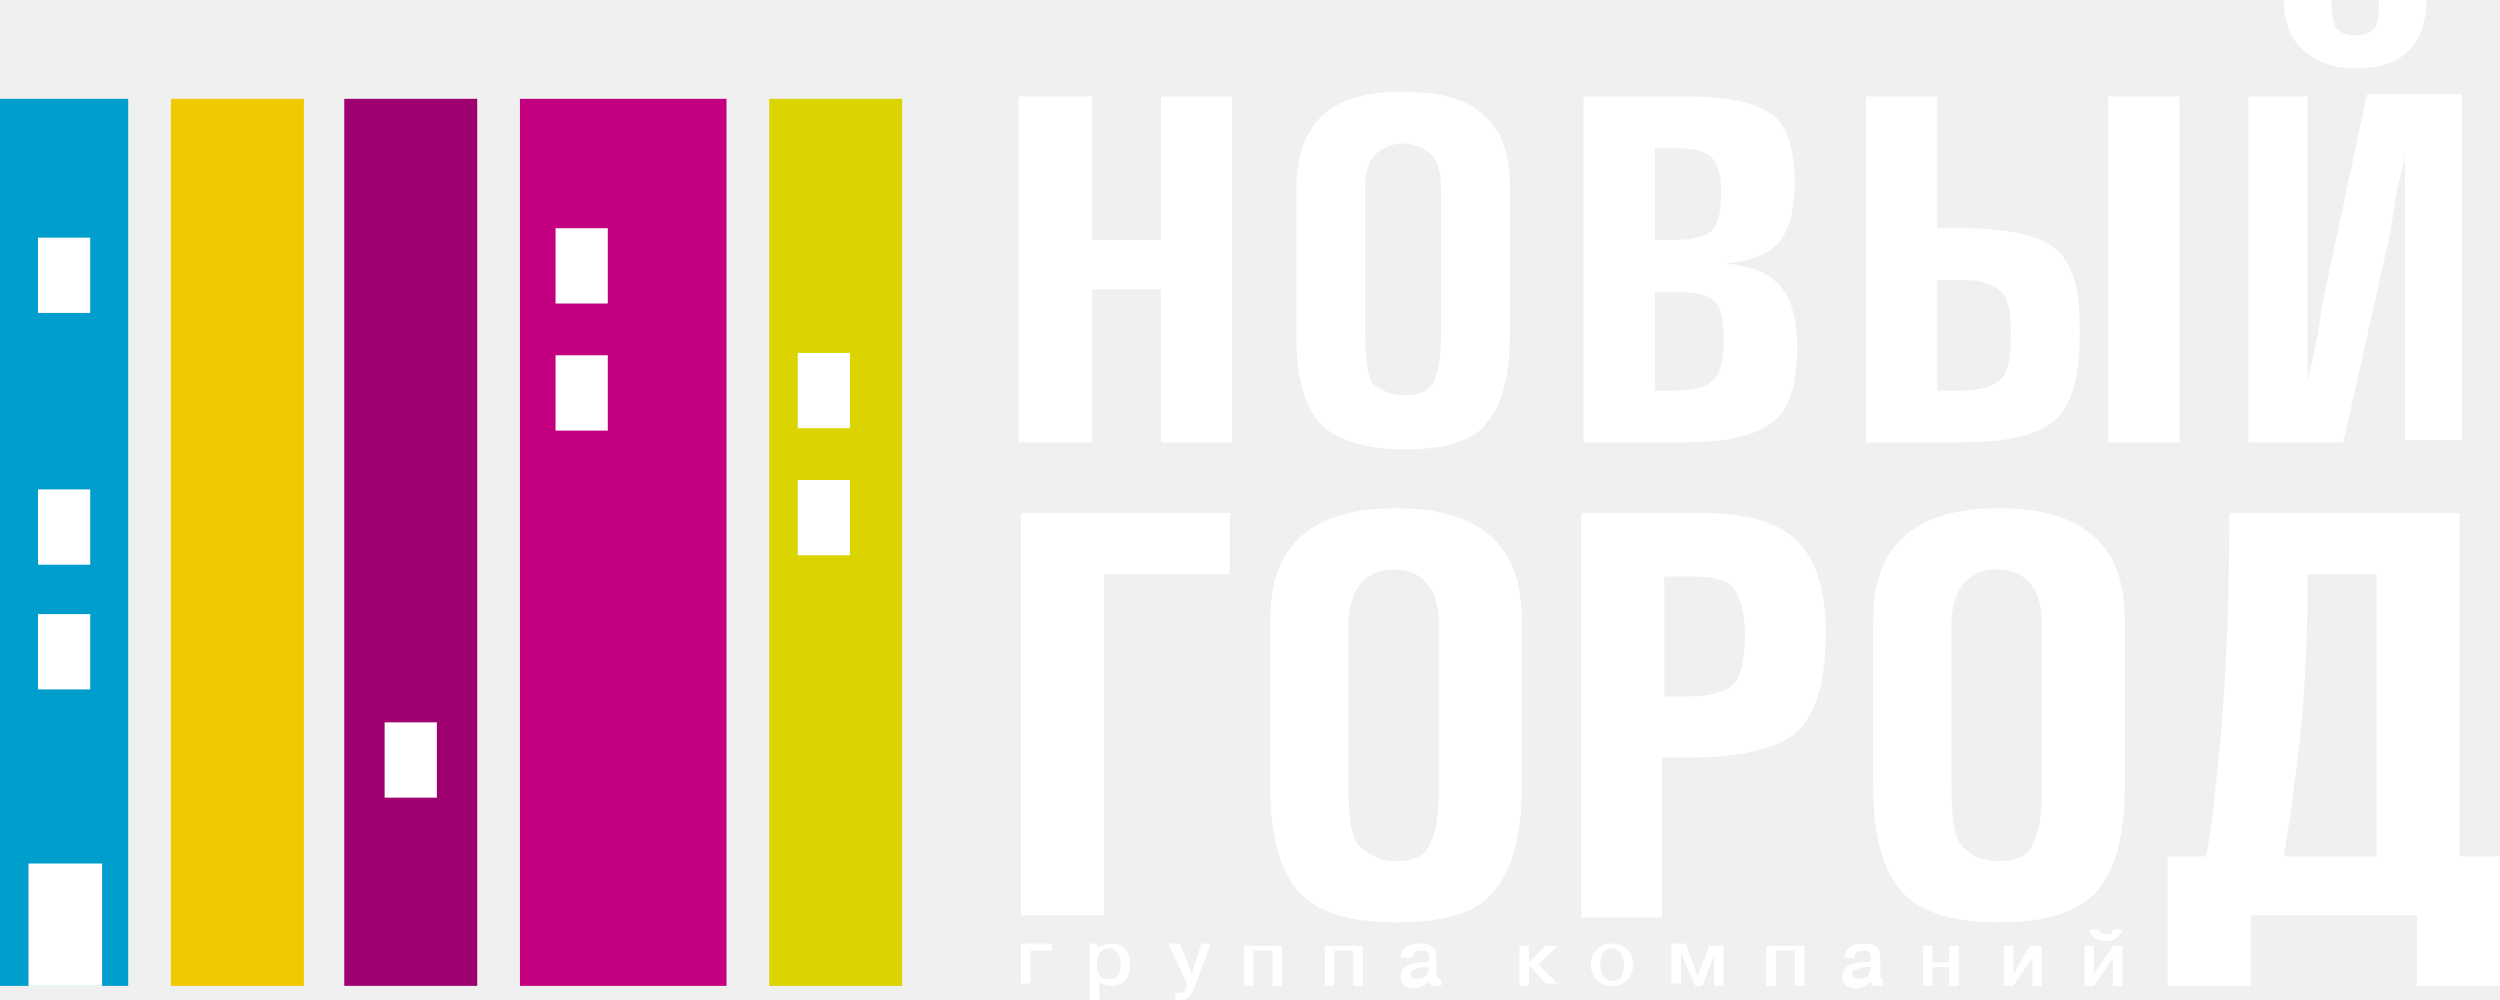
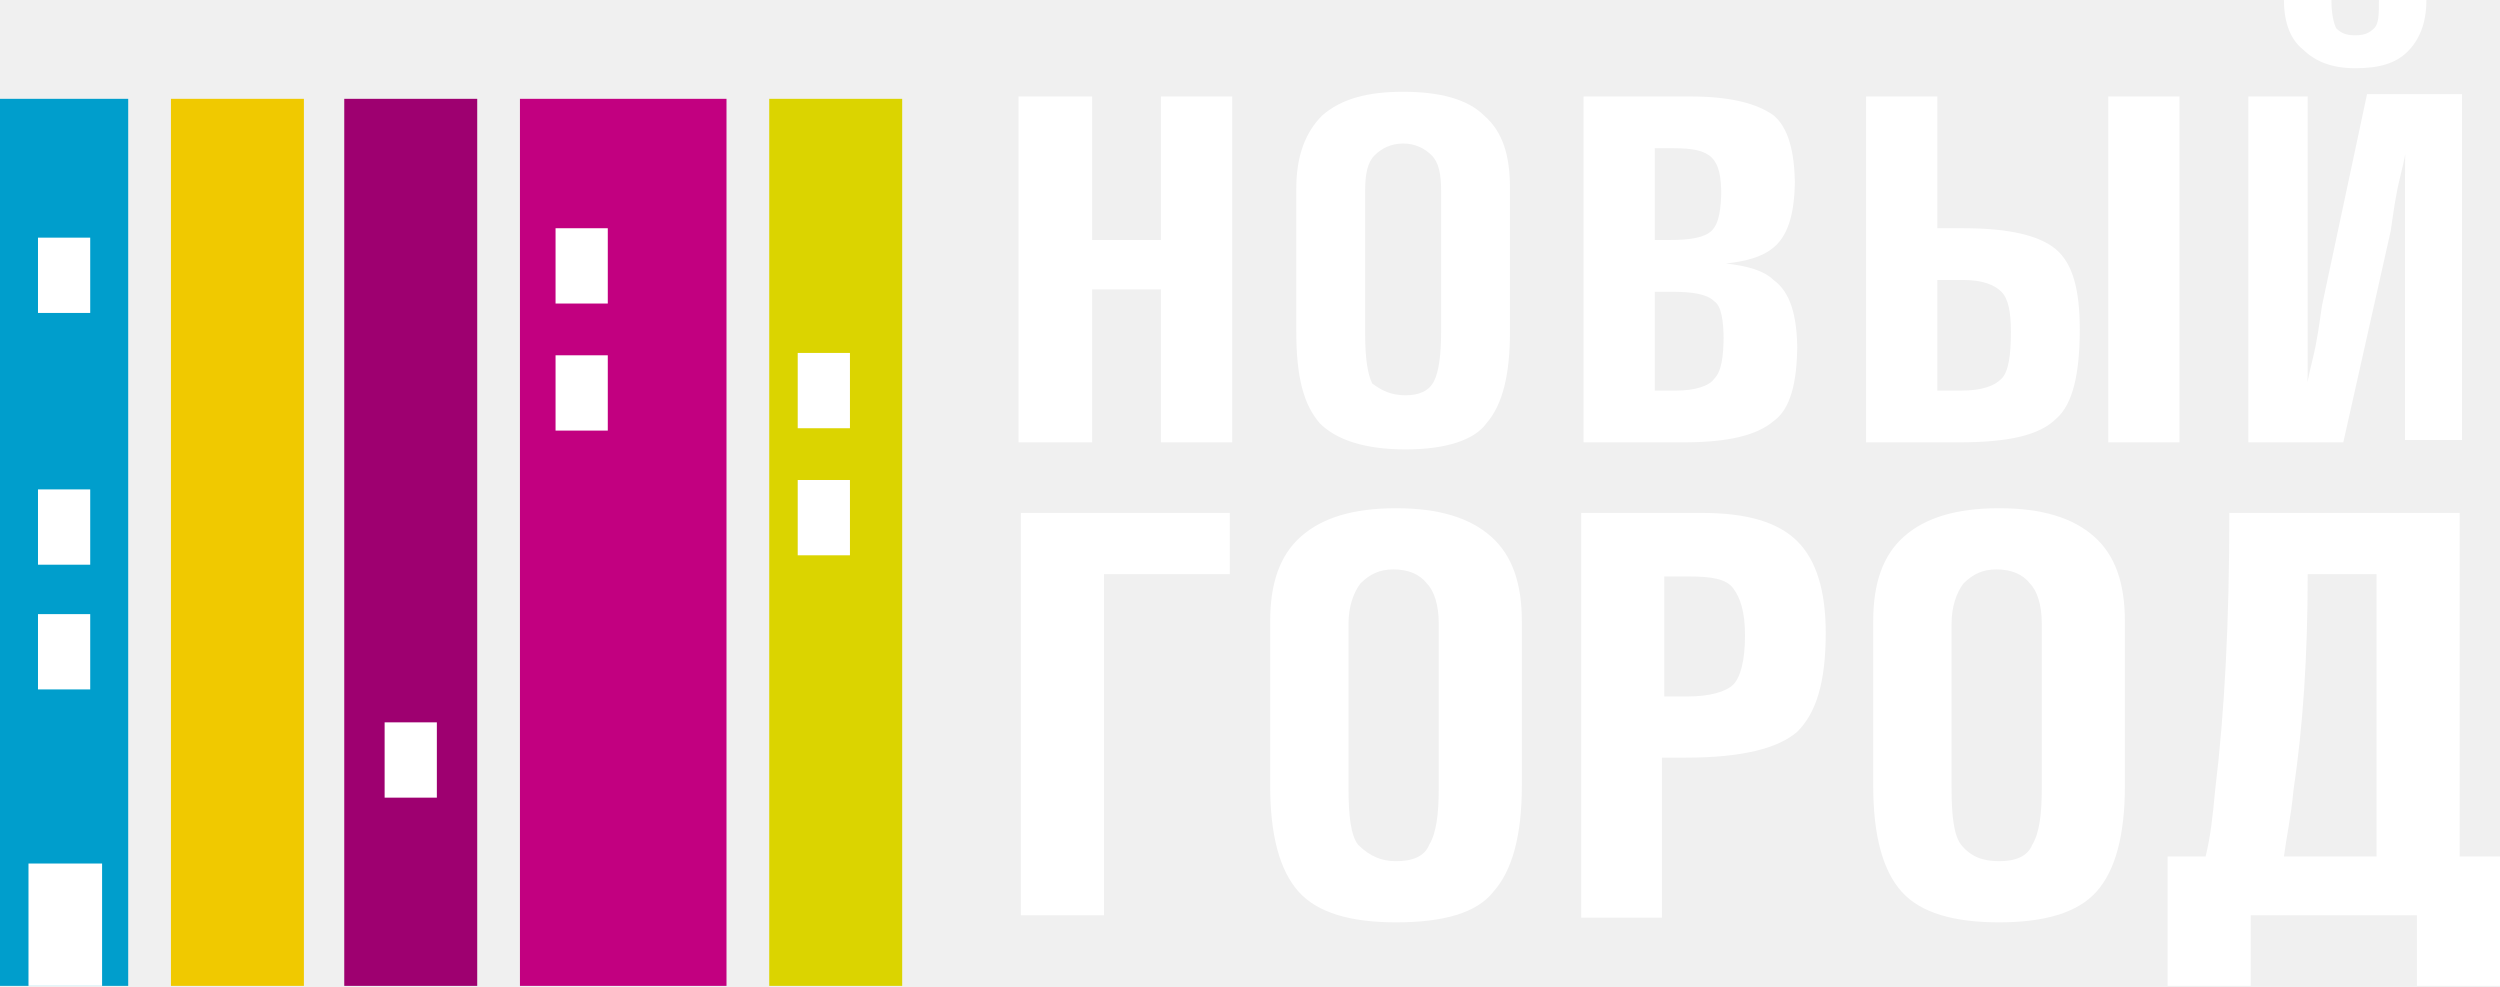
- <svg xmlns="http://www.w3.org/2000/svg" xmlns:xlink="http://www.w3.org/1999/xlink" width="185" height="74" viewBox="0 0 185 74" version="1.1">
+ <svg xmlns="http://www.w3.org/2000/svg" xmlns:xlink="http://www.w3.org/1999/xlink" width="185" height="73" viewBox="0 0 185 73" version="1.1">
  <g id="Canvas" transform="translate(-79 -66)">
    <g id="logo">
      <g id="Vector">
        <use xlink:href="#path0_fill" transform="translate(154.546 103.609)" fill="#FFFFFF" />
      </g>
      <g id="Vector">
-         <use xlink:href="#path1_fill" transform="translate(154.546 134.776)" fill="#FFFFFF" />
-       </g>
-       <g id="Vector">
-         <use xlink:href="#path2_fill" transform="translate(154.37 66)" fill="#FFFFFF" />
+         <use xlink:href="#path1_fill" transform="translate(154.37 66)" fill="#FFFFFF" />
      </g>
      <g id="image">
        <g id="Vector">
-           <use xlink:href="#path3_fill" transform="translate(79 73.313)" fill="#009ECC" />
+           <use xlink:href="#path2_fill" transform="translate(79 73.313)" fill="#009ECC" />
        </g>
        <g id="Vector">
-           <use xlink:href="#path4_fill" transform="translate(91.6496 73.313)" fill="#F0C900" />
+           <use xlink:href="#path3_fill" transform="translate(91.6496 73.313)" fill="#F0C900" />
        </g>
        <g id="Vector">
-           <use xlink:href="#path4_fill" transform="translate(104.475 73.313)" fill="#9E0070" />
+           <use xlink:href="#path3_fill" transform="translate(104.475 73.313)" fill="#9E0070" />
        </g>
        <g id="Vector">
-           <use xlink:href="#path5_fill" transform="translate(117.476 73.313)" fill="#C20080" />
+           <use xlink:href="#path4_fill" transform="translate(117.476 73.313)" fill="#C20080" />
        </g>
        <g id="Vector">
-           <use xlink:href="#path6_fill" transform="translate(135.923 73.313)" fill="#DBD400" />
+           <use xlink:href="#path5_fill" transform="translate(135.923 73.313)" fill="#DBD400" />
        </g>
        <g id="Vector">
-           <use xlink:href="#path7_fill" transform="translate(81.811 83.5859)" fill="#FFFFFF" />
+           <use xlink:href="#path6_fill" transform="translate(81.811 83.5859)" fill="#FFFFFF" />
        </g>
        <g id="Vector">
-           <use xlink:href="#path8_fill" transform="translate(81.811 102.216)" fill="#FFFFFF" />
+           <use xlink:href="#path7_fill" transform="translate(81.811 102.216)" fill="#FFFFFF" />
        </g>
        <g id="Vector">
-           <use xlink:href="#path9_fill" transform="translate(81.811 111.445)" fill="#FFFFFF" />
+           <use xlink:href="#path8_fill" transform="translate(81.811 111.445)" fill="#FFFFFF" />
        </g>
        <g id="Vector">
-           <use xlink:href="#path10_fill" transform="translate(120.111 82.8894)" fill="#FFFFFF" />
+           <use xlink:href="#path9_fill" transform="translate(120.111 82.8894)" fill="#FFFFFF" />
        </g>
        <g id="Vector">
-           <use xlink:href="#path11_fill" transform="translate(138.031 92.1176)" fill="#FFFFFF" />
+           <use xlink:href="#path10_fill" transform="translate(138.031 92.1176)" fill="#FFFFFF" />
        </g>
        <g id="Vector">
-           <use xlink:href="#path12_fill" transform="translate(120.111 92.2918)" fill="#FFFFFF" />
+           <use xlink:href="#path11_fill" transform="translate(120.111 92.2918)" fill="#FFFFFF" />
        </g>
        <g id="Vector">
-           <use xlink:href="#path13_fill" transform="translate(138.031 101.52)" fill="#FFFFFF" />
+           <use xlink:href="#path12_fill" transform="translate(138.031 101.52)" fill="#FFFFFF" />
        </g>
        <g id="Vector">
-           <use xlink:href="#path14_fill" transform="translate(81.1083 129.901)" fill="#FFFFFF" />
+           <use xlink:href="#path13_fill" transform="translate(81.1083 129.901)" fill="#FFFFFF" />
        </g>
        <g id="Vector">
-           <use xlink:href="#path15_fill" transform="translate(107.462 119.454)" fill="#FFFFFF" />
+           <use xlink:href="#path14_fill" transform="translate(107.462 119.454)" fill="#FFFFFF" />
        </g>
      </g>
    </g>
  </g>
  <defs>
    <path id="path0_fill" d="M 100.318 4.875L 95.223 4.875C 95.223 10.969 94.872 16.193 94.169 20.894C 93.993 22.809 93.642 24.377 93.466 25.769L 100.318 25.769L 100.318 4.875ZM 89.425 0.348L 106.467 0.348L 106.467 25.769L 109.454 25.769L 109.454 35.346L 103.305 35.346L 103.305 30.122L 91.007 30.122L 91.007 35.346L 84.858 35.346L 84.858 25.769L 87.669 25.769C 88.02 24.377 88.196 22.809 88.371 20.894C 89.074 15.148 89.425 8.358 89.425 0.348ZM 72.384 26.118C 73.614 26.118 74.492 25.769 74.843 24.899C 75.37 24.028 75.546 22.635 75.546 20.72L 75.546 8.532C 75.546 7.139 75.195 6.094 74.668 5.572C 74.141 4.875 73.262 4.527 72.208 4.527C 71.154 4.527 70.451 4.875 69.748 5.572C 69.221 6.268 68.87 7.313 68.87 8.532L 68.87 20.72C 68.87 22.809 69.046 24.202 69.573 24.899C 70.275 25.769 71.154 26.118 72.384 26.118ZM 72.384 30.645C 69.046 30.645 66.586 29.948 65.18 28.381C 63.775 26.814 63.072 24.202 63.072 20.546L 63.072 8.358C 63.072 5.572 63.775 3.482 65.356 2.089C 66.937 0.696 69.221 6.64206e-07 72.384 6.64206e-07C 75.546 6.64206e-07 77.83 0.696 79.411 2.089C 80.992 3.482 81.695 5.572 81.695 8.358L 81.695 20.546C 81.695 24.202 80.992 26.814 79.587 28.381C 78.181 29.948 75.722 30.645 72.384 30.645ZM 47.612 13.929L 49.368 13.929C 50.95 13.929 52.179 13.581 52.707 13.059C 53.234 12.537 53.585 11.318 53.585 9.402C 53.585 7.661 53.234 6.616 52.707 5.92C 52.179 5.224 51.125 5.049 49.368 5.049L 47.612 5.049L 47.612 13.929ZM 41.462 30.122L 41.462 0.348L 44.449 0.348L 50.423 0.348C 53.761 0.348 56.045 1.045 57.45 2.438C 58.856 3.831 59.558 6.094 59.558 9.228C 59.558 12.885 58.856 15.148 57.45 16.541C 56.045 17.76 53.409 18.456 49.193 18.456L 47.436 18.456L 47.436 30.297L 44.449 30.297L 41.462 30.297L 41.462 30.122ZM 27.759 26.118C 28.989 26.118 29.867 25.769 30.218 24.899C 30.745 24.028 30.921 22.635 30.921 20.72L 30.921 8.532C 30.921 7.139 30.57 6.094 30.043 5.572C 29.516 4.875 28.637 4.527 27.583 4.527C 26.529 4.527 25.826 4.875 25.123 5.572C 24.596 6.268 24.245 7.313 24.245 8.532L 24.245 20.72C 24.245 22.809 24.421 24.202 24.948 24.899C 25.826 25.769 26.705 26.118 27.759 26.118ZM 27.759 30.645C 24.421 30.645 21.961 29.948 20.556 28.381C 19.15 26.814 18.447 24.202 18.447 20.546L 18.447 8.358C 18.447 5.572 19.15 3.482 20.731 2.089C 22.312 0.696 24.596 6.64206e-07 27.759 6.64206e-07C 30.921 6.64206e-07 33.205 0.696 34.786 2.089C 36.367 3.482 37.07 5.572 37.07 8.358L 37.07 20.546C 37.07 24.202 36.367 26.814 34.962 28.381C 33.732 29.948 31.273 30.645 27.759 30.645ZM 6.149 30.122L 3.162 30.122L 0 30.122L 0 0.348L 15.461 0.348L 15.461 2.612L 15.461 4.875L 6.149 4.875L 6.149 30.122Z" />
-     <path id="path1_fill" d="M 79.06 0C 79.06 0.348 79.411 0.871 80.29 0.871C 81.168 0.871 81.344 0.348 81.519 0L 80.817 0C 80.817 0.348 80.465 0.348 80.29 0.348C 79.938 0.348 79.763 0.174 79.763 0L 79.06 0ZM 79.411 3.308L 79.411 1.219L 78.709 1.219L 78.709 4.179L 79.411 4.179L 80.817 2.089L 80.817 4.179L 81.519 4.179L 81.519 1.219L 80.817 1.219L 79.411 3.308ZM 73.438 3.308L 73.438 1.219L 72.735 1.219L 72.735 4.179L 73.438 4.179L 74.843 2.089L 74.843 4.179L 75.546 4.179L 75.546 1.219L 74.668 1.219L 73.438 3.308ZM 67.464 2.786L 68.694 2.786L 68.694 4.179L 69.397 4.179L 69.397 1.219L 68.694 1.219L 68.694 2.438L 67.464 2.438L 67.464 1.219L 66.762 1.219L 66.762 4.179L 67.464 4.179L 67.464 2.786ZM 62.897 2.786C 62.897 3.482 62.369 3.656 62.018 3.656C 61.667 3.656 61.491 3.482 61.491 3.308C 61.491 2.96 61.842 2.96 62.369 2.786C 62.721 2.786 62.897 2.786 62.897 2.786ZM 61.667 2.089C 61.667 1.741 61.842 1.567 62.369 1.567C 62.545 1.567 62.897 1.567 62.897 2.089C 62.897 2.438 62.721 2.438 62.545 2.438C 62.369 2.438 62.369 2.438 62.194 2.438C 62.018 2.438 61.667 2.438 61.491 2.612C 61.315 2.612 60.788 2.786 60.788 3.482C 60.788 3.656 60.788 4.353 61.842 4.353C 62.194 4.353 62.545 4.179 62.897 3.831C 62.897 4.179 63.248 4.179 63.423 4.179C 63.423 4.179 63.599 4.179 63.775 4.179L 63.775 3.656C 63.599 3.656 63.599 3.656 63.599 3.308L 63.599 2.089C 63.599 1.741 63.599 1.045 62.369 1.045C 61.315 1.045 60.964 1.567 60.964 2.089L 61.667 2.089ZM 55.869 1.567L 57.275 1.567L 57.275 4.179L 57.977 4.179L 57.977 1.219L 55.166 1.219L 55.166 4.179L 55.869 4.179L 55.869 1.567ZM 49.895 4.179L 50.423 4.179L 51.301 1.915L 51.301 2.089L 51.301 4.179L 52.004 4.179L 52.004 1.219L 50.95 1.219L 50.071 3.482L 49.193 1.045L 48.139 1.045L 48.139 4.005L 48.841 4.005L 48.841 1.915L 48.841 1.741L 49.895 4.179ZM 42.868 2.612C 42.868 1.567 43.395 1.393 43.746 1.393C 43.922 1.393 44.625 1.567 44.625 2.612C 44.625 3.656 44.098 3.831 43.746 3.831C 43.571 3.831 42.868 3.656 42.868 2.612ZM 42.165 2.612C 42.165 3.134 42.517 4.179 43.746 4.179C 44.976 4.179 45.328 3.134 45.328 2.612C 45.328 2.089 44.976 1.045 43.746 1.045C 42.517 1.045 42.165 2.089 42.165 2.612ZM 37.597 2.438L 37.597 1.219L 36.895 1.219L 36.895 4.179L 37.597 4.179L 37.597 2.612L 38.827 4.005L 39.706 4.005L 38.3 2.612L 39.706 1.219L 38.827 1.219L 37.597 2.438ZM 30.218 2.786C 30.218 3.482 29.691 3.656 29.34 3.656C 28.989 3.656 28.813 3.482 28.813 3.308C 28.813 2.96 29.164 2.96 29.691 2.786C 30.043 2.786 30.218 2.786 30.218 2.786ZM 28.989 2.089C 28.989 1.741 29.164 1.567 29.691 1.567C 29.867 1.567 30.218 1.567 30.218 2.089C 30.218 2.438 30.043 2.438 29.867 2.438C 29.691 2.438 29.691 2.438 29.516 2.438C 29.34 2.438 28.989 2.438 28.813 2.612C 28.637 2.612 28.11 2.786 28.11 3.482C 28.11 3.656 28.11 4.353 29.164 4.353C 29.516 4.353 29.867 4.179 30.218 3.831C 30.218 4.179 30.57 4.179 30.745 4.179C 30.745 4.179 30.921 4.179 31.097 4.179L 31.097 3.656C 30.921 3.656 30.745 3.656 30.745 3.308L 30.745 2.089C 30.745 1.741 30.745 1.045 29.516 1.045C 28.462 1.045 28.11 1.567 28.11 2.089L 28.989 2.089ZM 23.191 1.567L 24.596 1.567L 24.596 4.179L 25.299 4.179L 25.299 1.219L 22.488 1.219L 22.488 4.179L 23.191 4.179L 23.191 1.567ZM 17.218 1.567L 18.623 1.567L 18.623 4.179L 19.326 4.179L 19.326 1.219L 16.515 1.219L 16.515 4.179L 17.218 4.179L 17.218 1.567ZM 11.244 5.224C 11.42 5.224 11.595 5.224 11.771 5.224C 12.474 5.224 12.65 4.701 12.825 4.353L 14.055 1.045L 13.352 1.045L 12.65 3.308L 11.771 1.045L 10.893 1.045L 12.298 4.005L 12.298 4.179C 12.123 4.527 12.123 4.701 11.771 4.701C 11.595 4.701 11.595 4.701 11.42 4.701L 11.42 5.224L 11.244 5.224ZM 5.622 2.612C 5.622 1.567 6.149 1.393 6.5 1.393C 6.852 1.393 7.379 1.741 7.379 2.612C 7.379 3.656 6.852 3.656 6.5 3.656C 5.973 3.831 5.622 3.308 5.622 2.612ZM 5.095 1.045L 5.095 5.224L 5.798 5.224L 5.798 3.831C 5.973 4.179 6.676 4.179 6.676 4.179C 7.906 4.179 8.082 3.134 8.082 2.612C 8.082 1.393 7.379 1.045 6.676 1.045C 6.325 1.045 5.973 1.219 5.622 1.393L 5.622 1.045L 5.095 1.045ZM 0.703 1.567L 2.284 1.567L 2.284 1.045L 0 1.045L 0 4.005L 0.703 4.005L 0.703 1.567Z" />
-     <path id="path2_fill" d="M 98.913 5.049C 97.156 5.049 95.926 4.527 95.047 3.656C 94.169 2.96 93.642 1.741 93.642 0L 97.156 0C 97.156 1.045 97.331 1.741 97.507 2.089C 97.859 2.438 98.21 2.612 98.913 2.612C 99.615 2.612 99.967 2.438 100.318 2.089C 100.67 1.741 100.67 1.045 100.67 0L 104.183 0C 104.183 1.741 103.656 2.96 102.778 3.831C 101.899 4.701 100.67 5.049 98.913 5.049ZM 98.034 32.734L 94.52 32.734L 91.007 32.734L 91.007 7.139L 93.291 7.139L 95.399 7.139L 95.399 22.635C 95.399 23.854 95.399 25.247 95.399 26.64C 95.399 28.207 95.399 29.078 95.223 29.426C 95.223 29.078 95.399 28.033 95.75 26.64C 96.102 25.247 96.277 23.854 96.453 22.635L 99.791 6.965L 103.305 6.965L 106.819 6.965L 106.819 32.56L 104.71 32.56L 102.602 32.56L 102.602 17.238C 102.602 16.019 102.602 14.626 102.602 13.059C 102.602 11.492 102.602 10.621 102.778 10.273C 102.778 10.621 102.602 11.666 102.251 13.059C 101.899 14.452 101.724 15.845 101.548 17.064L 98.034 32.734ZM 80.641 32.734L 80.641 7.139L 83.276 7.139L 85.912 7.139L 85.912 32.734L 83.276 32.734L 80.641 32.734ZM 67.991 20.72L 67.991 28.904L 69.748 28.904C 71.329 28.904 72.208 28.555 72.735 28.033C 73.262 27.511 73.438 26.292 73.438 24.551C 73.438 23.158 73.262 22.113 72.735 21.591C 72.208 21.068 71.329 20.72 69.924 20.72L 67.991 20.72ZM 62.721 32.734L 62.721 7.139L 65.356 7.139L 67.991 7.139L 67.991 16.889L 69.924 16.889C 73.262 16.889 75.546 17.412 76.776 18.456C 78.006 19.501 78.533 21.416 78.533 24.377C 78.533 27.685 78.006 29.948 76.776 30.993C 75.546 32.212 73.262 32.734 69.573 32.734L 65.356 32.734L 62.721 32.734ZM 47.084 21.591L 47.084 28.904L 48.666 28.904C 50.071 28.904 51.125 28.555 51.477 28.033C 52.004 27.511 52.179 26.466 52.179 24.725L 52.179 25.247C 52.179 23.68 52.004 22.635 51.477 22.287C 50.95 21.765 49.895 21.591 48.314 21.591L 47.084 21.591ZM 47.084 10.969L 47.084 17.76L 48.139 17.76C 49.72 17.76 50.774 17.586 51.301 17.064C 51.828 16.541 52.004 15.496 52.004 13.929L 52.004 14.452C 52.004 13.059 51.828 12.188 51.301 11.666C 50.774 11.143 49.895 10.969 48.49 10.969L 47.084 10.969ZM 41.814 32.734L 41.814 7.139L 44.449 7.139L 49.72 7.139C 52.706 7.139 54.639 7.661 55.869 8.532C 56.923 9.402 57.45 11.143 57.45 13.755L 57.45 13.233C 57.45 15.845 56.923 17.586 55.693 18.456C 54.99 18.979 53.936 19.327 52.355 19.501C 53.936 19.675 55.166 20.023 55.869 20.72C 57.099 21.591 57.626 23.332 57.626 25.944L 57.626 25.421C 57.626 28.381 57.099 30.297 55.869 31.167C 54.639 32.212 52.531 32.734 49.193 32.734L 44.449 32.734L 41.814 32.734ZM 28.637 29.252C 29.691 29.252 30.394 28.904 30.745 28.207C 31.097 27.511 31.273 26.292 31.273 24.551L 31.273 14.104C 31.273 12.885 31.097 12.014 30.57 11.492C 30.043 10.969 29.34 10.621 28.462 10.621C 27.583 10.621 26.88 10.969 26.353 11.492C 25.826 12.014 25.651 12.885 25.651 14.104L 25.651 24.725C 25.651 26.466 25.826 27.685 26.178 28.381C 26.88 28.904 27.583 29.252 28.637 29.252ZM 28.637 33.257C 25.651 33.257 23.542 32.56 22.312 31.341C 21.083 29.948 20.556 27.859 20.556 24.551L 20.556 13.929C 20.556 11.492 21.258 9.751 22.488 8.532C 23.894 7.313 25.826 6.791 28.462 6.791C 31.097 6.791 33.205 7.313 34.435 8.532C 35.84 9.751 36.367 11.492 36.367 13.929L 36.367 24.551C 36.367 27.685 35.84 29.948 34.611 31.341C 33.732 32.56 31.624 33.257 28.637 33.257ZM 2.68079e-06 32.734L 2.68079e-06 7.139L 2.635 7.139L 5.446 7.139L 5.446 17.76L 10.541 17.76L 10.541 7.139L 13.177 7.139L 15.812 7.139L 15.812 32.734L 13.177 32.734L 10.541 32.734L 10.541 21.416L 5.446 21.416L 5.446 32.734L 2.811 32.734L 2.68079e-06 32.734Z" />
-     <path id="path3_fill" d="M 9.487 0L 0 0L 0 65.642L 9.487 65.642L 9.487 0Z" />
-     <path id="path4_fill" d="M 9.839 0L 0 0L 0 65.642L 9.839 65.642L 9.839 0Z" />
-     <path id="path5_fill" d="M 15.285 0L 0 0L 0 65.642L 15.285 65.642L 15.285 0Z" />
-     <path id="path6_fill" d="M 9.839 0L 2.68079e-06 0L 2.68079e-06 65.642L 9.839 65.642L 9.839 0Z" />
+     <path id="path1_fill" d="M 98.913 5.049C 97.156 5.049 95.926 4.527 95.047 3.656C 94.169 2.96 93.642 1.741 93.642 0L 97.156 0C 97.156 1.045 97.331 1.741 97.507 2.089C 97.859 2.438 98.21 2.612 98.913 2.612C 99.615 2.612 99.967 2.438 100.318 2.089C 100.67 1.741 100.67 1.045 100.67 0L 104.183 0C 104.183 1.741 103.656 2.96 102.778 3.831C 101.899 4.701 100.67 5.049 98.913 5.049ZM 98.034 32.734L 94.52 32.734L 91.007 32.734L 91.007 7.139L 93.291 7.139L 95.399 7.139L 95.399 22.635C 95.399 23.854 95.399 25.247 95.399 26.64C 95.399 28.207 95.399 29.078 95.223 29.426C 95.223 29.078 95.399 28.033 95.75 26.64C 96.102 25.247 96.277 23.854 96.453 22.635L 99.791 6.965L 103.305 6.965L 106.819 6.965L 106.819 32.56L 104.71 32.56L 102.602 32.56L 102.602 17.238C 102.602 16.019 102.602 14.626 102.602 13.059C 102.602 11.492 102.602 10.621 102.778 10.273C 102.778 10.621 102.602 11.666 102.251 13.059C 101.899 14.452 101.724 15.845 101.548 17.064L 98.034 32.734ZM 80.641 32.734L 80.641 7.139L 83.276 7.139L 85.912 7.139L 85.912 32.734L 83.276 32.734L 80.641 32.734ZM 67.991 20.72L 67.991 28.904L 69.748 28.904C 71.329 28.904 72.208 28.555 72.735 28.033C 73.262 27.511 73.438 26.292 73.438 24.551C 73.438 23.158 73.262 22.113 72.735 21.591C 72.208 21.068 71.329 20.72 69.924 20.72L 67.991 20.72ZM 62.721 32.734L 62.721 7.139L 65.356 7.139L 67.991 7.139L 67.991 16.889L 69.924 16.889C 73.262 16.889 75.546 17.412 76.776 18.456C 78.006 19.501 78.533 21.416 78.533 24.377C 78.533 27.685 78.006 29.948 76.776 30.993C 75.546 32.212 73.262 32.734 69.573 32.734L 65.356 32.734L 62.721 32.734ZM 47.084 21.591L 47.084 28.904L 48.666 28.904C 50.071 28.904 51.125 28.555 51.477 28.033C 52.004 27.511 52.179 26.466 52.179 24.725L 52.179 25.247C 52.179 23.68 52.004 22.635 51.477 22.287C 50.95 21.765 49.895 21.591 48.314 21.591L 47.084 21.591ZM 47.084 10.969L 47.084 17.76L 48.139 17.76C 49.72 17.76 50.774 17.586 51.301 17.064C 51.828 16.541 52.004 15.496 52.004 13.929L 52.004 14.452C 52.004 13.059 51.828 12.188 51.301 11.666C 50.774 11.143 49.895 10.969 48.49 10.969L 47.084 10.969ZM 41.814 32.734L 41.814 7.139L 44.449 7.139L 49.72 7.139C 52.706 7.139 54.639 7.661 55.869 8.532C 56.923 9.402 57.45 11.143 57.45 13.755L 57.45 13.233C 57.45 15.845 56.923 17.586 55.693 18.456C 54.99 18.979 53.936 19.327 52.355 19.501C 53.936 19.675 55.166 20.023 55.869 20.72C 57.099 21.591 57.626 23.332 57.626 25.944L 57.626 25.421C 57.626 28.381 57.099 30.297 55.869 31.167C 54.639 32.212 52.531 32.734 49.193 32.734L 44.449 32.734L 41.814 32.734ZM 28.637 29.252C 29.691 29.252 30.394 28.904 30.745 28.207C 31.097 27.511 31.273 26.292 31.273 24.551L 31.273 14.104C 31.273 12.885 31.097 12.014 30.57 11.492C 30.043 10.969 29.34 10.621 28.462 10.621C 27.583 10.621 26.88 10.969 26.353 11.492C 25.826 12.014 25.651 12.885 25.651 14.104L 25.651 24.725C 25.651 26.466 25.826 27.685 26.178 28.381C 26.88 28.904 27.583 29.252 28.637 29.252ZM 28.637 33.257C 25.651 33.257 23.542 32.56 22.312 31.341C 21.083 29.948 20.556 27.859 20.556 24.551L 20.556 13.929C 20.556 11.492 21.258 9.751 22.488 8.532C 23.894 7.313 25.826 6.791 28.462 6.791C 31.097 6.791 33.205 7.313 34.435 8.532C 35.84 9.751 36.367 11.492 36.367 13.929L 36.367 24.551C 36.367 27.685 35.84 29.948 34.611 31.341C 33.732 32.56 31.624 33.257 28.637 33.257ZM 2.68079e-06 32.734L 2.68079e-06 7.139L 2.635 7.139L 5.446 7.139L 5.446 17.76L 10.541 17.76L 10.541 7.139L 13.177 7.139L 15.812 7.139L 15.812 32.734L 13.177 32.734L 10.541 32.734L 10.541 21.416L 5.446 21.416L 5.446 32.734L 2.811 32.734L 2.68079e-06 32.734Z" />
+     <path id="path2_fill" d="M 9.487 0L 0 0L 0 65.642L 9.487 65.642L 9.487 0Z" />
+     <path id="path3_fill" d="M 9.839 0L 0 0L 0 65.642L 9.839 65.642L 9.839 0Z" />
+     <path id="path4_fill" d="M 15.285 0L 0 0L 0 65.642L 15.285 65.642L 15.285 0Z" />
+     <path id="path5_fill" d="M 9.839 0L 2.68079e-06 0L 2.68079e-06 65.642L 9.839 65.642L 9.839 0Z" />
+     <path id="path6_fill" d="M 3.865 0L 0 0L 0 5.572L 3.865 5.572L 3.865 0Z" />
    <path id="path7_fill" d="M 3.865 0L 0 0L 0 5.572L 3.865 5.572L 3.865 0Z" />
    <path id="path8_fill" d="M 3.865 0L 0 0L 0 5.572L 3.865 5.572L 3.865 0Z" />
    <path id="path9_fill" d="M 3.865 0L 0 0L 0 5.572L 3.865 5.572L 3.865 0Z" />
-     <path id="path10_fill" d="M 3.865 0L 0 0L 0 5.572L 3.865 5.572L 3.865 0Z" />
-     <path id="path11_fill" d="M 3.865 0L -2.68079e-06 0L -2.68079e-06 5.572L 3.865 5.572L 3.865 0Z" />
-     <path id="path12_fill" d="M 3.865 0L 0 0L 0 5.572L 3.865 5.572L 3.865 0Z" />
-     <path id="path13_fill" d="M 3.865 0L -2.68079e-06 0L -2.68079e-06 5.572L 3.865 5.572L 3.865 0Z" />
-     <path id="path14_fill" d="M 5.446 0L 0 0L 0 9.054L 5.446 9.054L 5.446 0Z" />
-     <path id="path15_fill" d="M 3.865 0L 0 0L 0 5.572L 3.865 5.572L 3.865 0Z" />
+     <path id="path10_fill" d="M 3.865 0L -2.68079e-06 0L -2.68079e-06 5.572L 3.865 5.572L 3.865 0Z" />
+     <path id="path11_fill" d="M 3.865 0L 0 0L 0 5.572L 3.865 5.572L 3.865 0Z" />
+     <path id="path12_fill" d="M 3.865 0L -2.68079e-06 0L -2.68079e-06 5.572L 3.865 5.572L 3.865 0Z" />
+     <path id="path13_fill" d="M 5.446 0L 0 0L 0 9.054L 5.446 9.054L 5.446 0Z" />
+     <path id="path14_fill" d="M 3.865 0L 0 0L 0 5.572L 3.865 5.572L 3.865 0Z" />
  </defs>
</svg>
